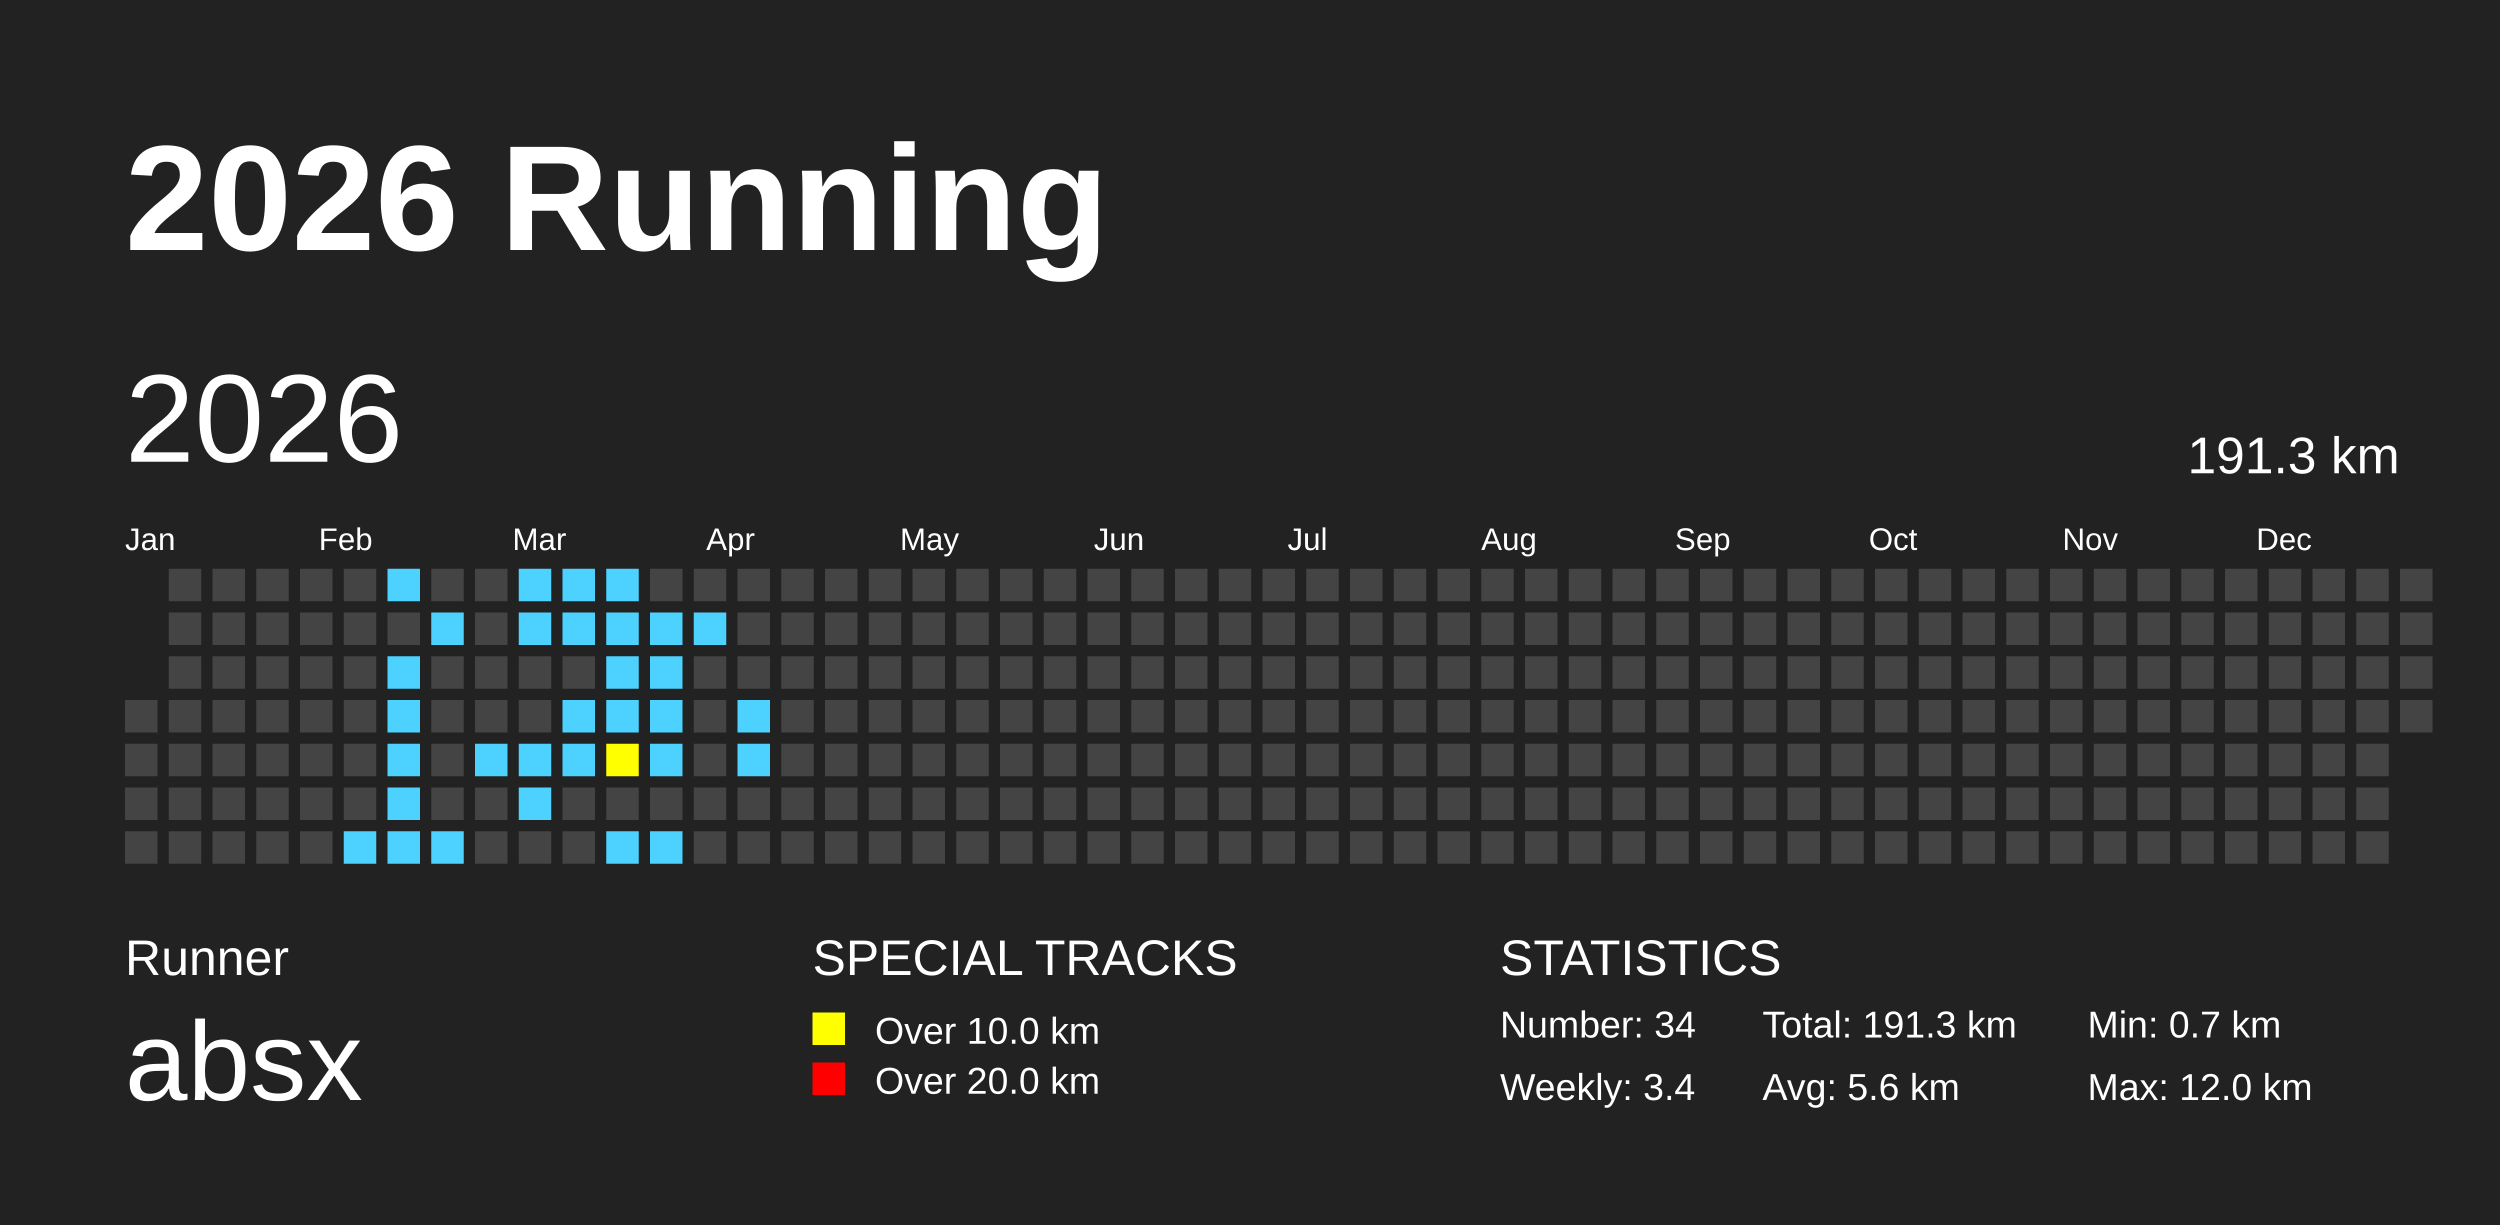
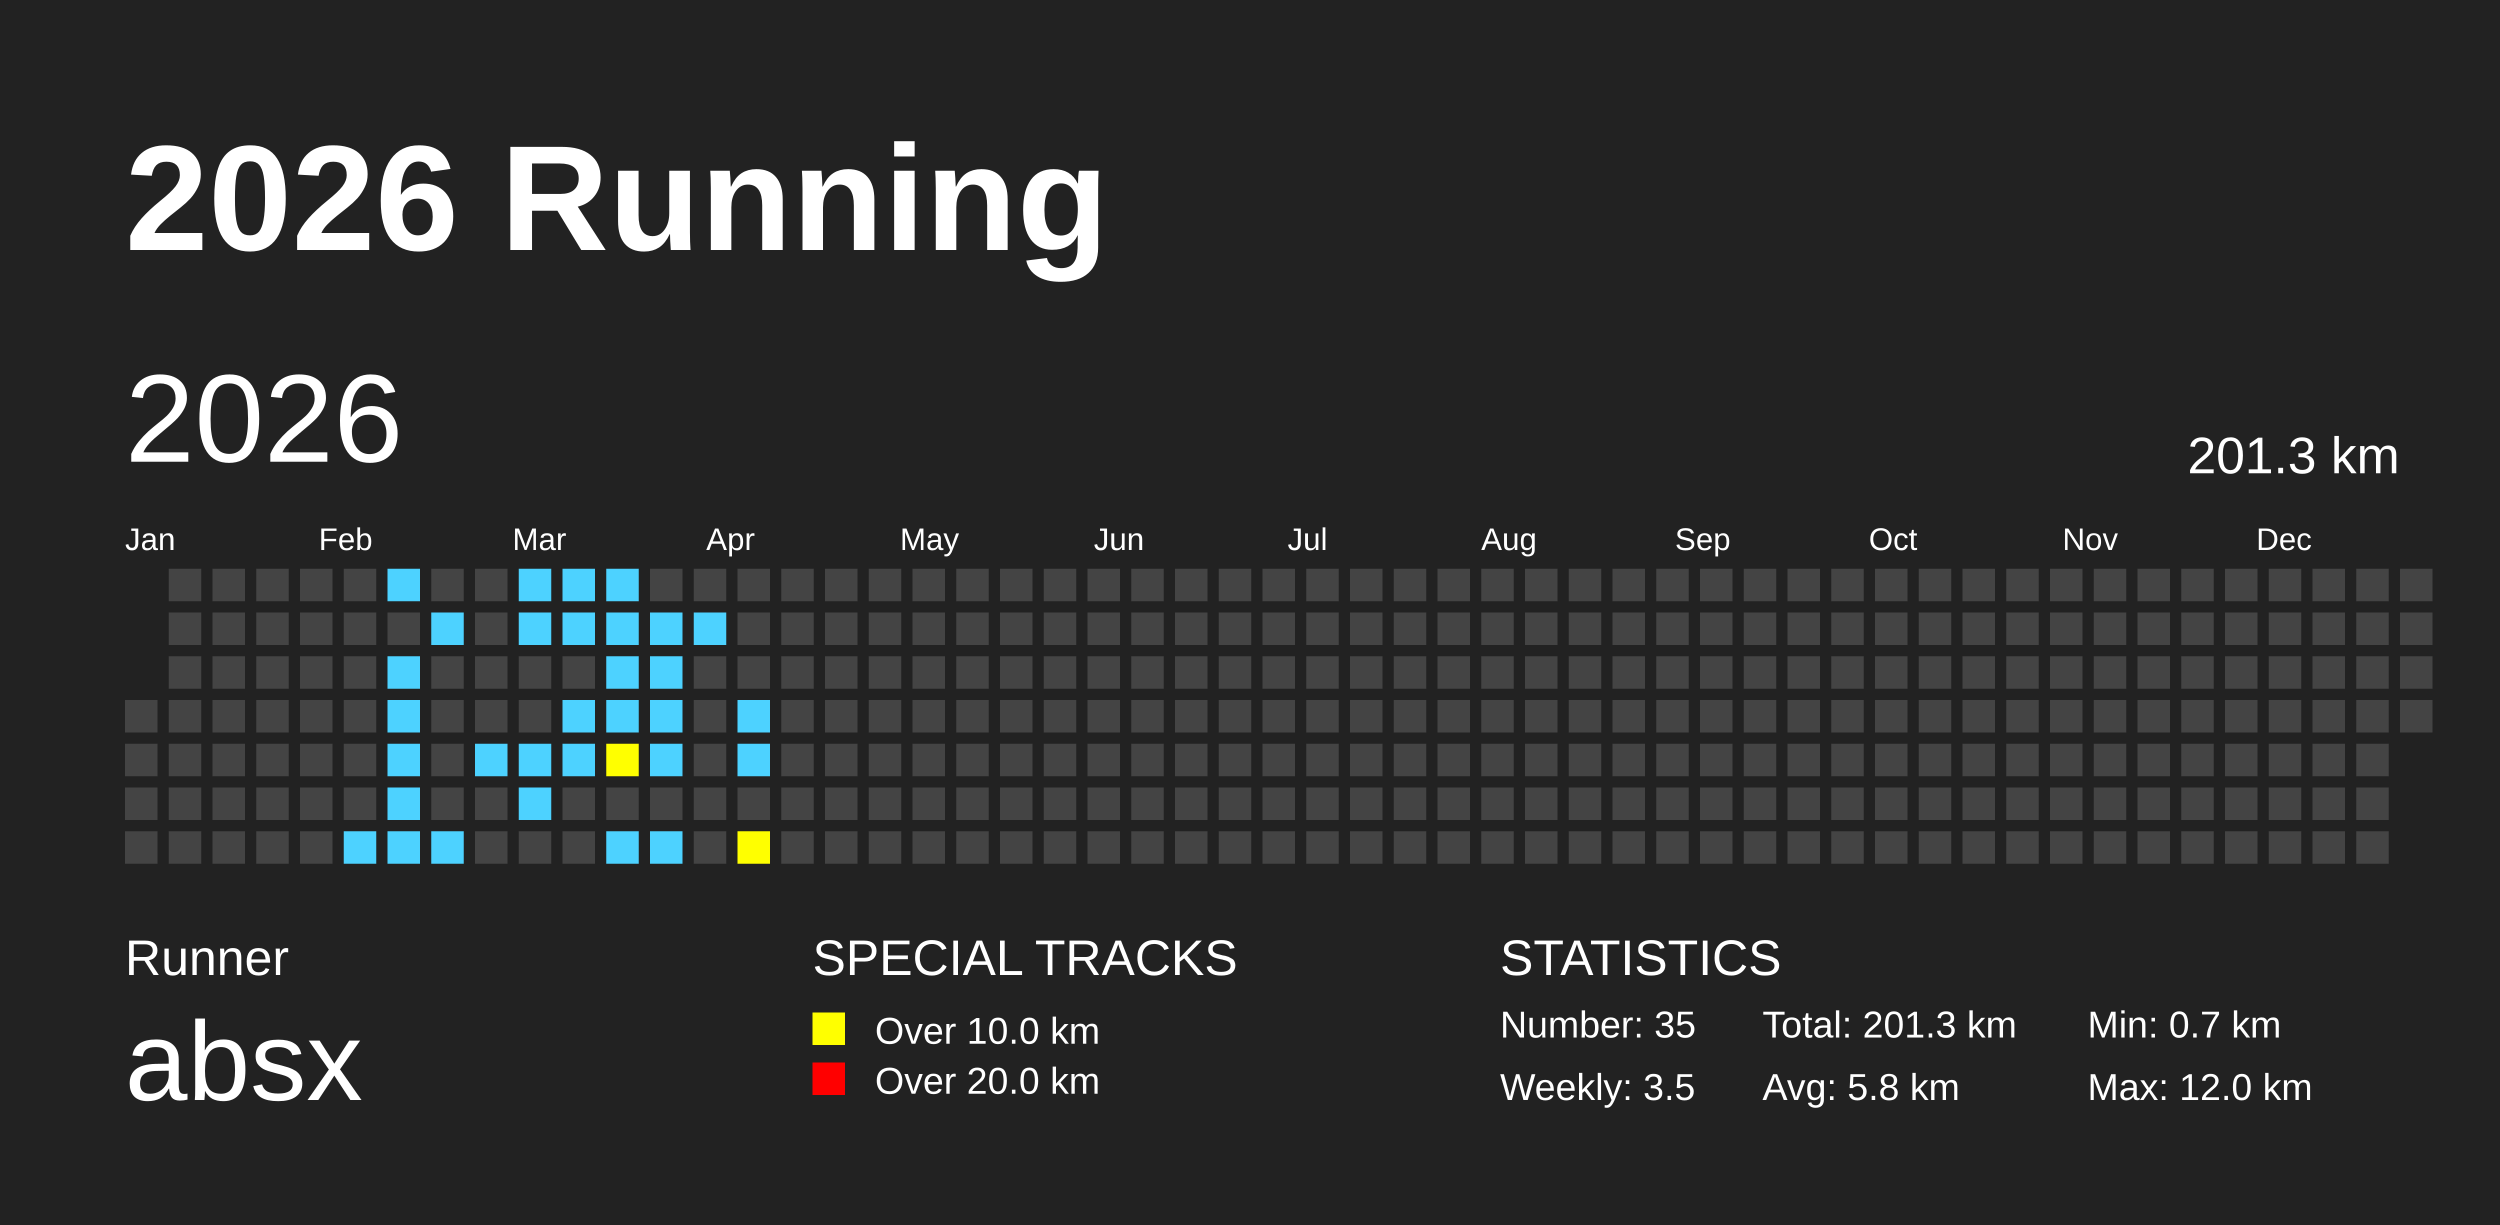
<svg xmlns="http://www.w3.org/2000/svg" baseProfile="full" height="98mm" version="1.1" viewBox="0,0,200,98" width="200mm">
  <defs />
  <rect fill="#222222" height="98" width="200" x="0" y="0" />
  <text fill="#FFFFFF" style="font-size:12px; font-family:Arial; font-weight:bold;" x="10" y="20">2026 Running</text>
  <text fill="#FFFFFF" style="font-size:4px; font-family:Arial" x="10" y="78">Runner</text>
  <text fill="#FFFFFF" style="font-size:9px; font-family:Arial" x="10" y="88">absx</text>
  <text fill="#FFFFFF" style="font-size:4px; font-family:Arial" x="65" y="78">SPECIAL TRACKS</text>
  <rect fill="yellow" height="2.6" width="2.6" x="65" y="81" />
  <text fill="#FFFFFF" style="font-size:3px; font-family:Arial" x="70" y="83.5">Over 10.0 km</text>
  <rect fill="red" height="2.6" width="2.6" x="65" y="85" />
  <text fill="#FFFFFF" style="font-size:3px; font-family:Arial" x="70" y="87.5">Over 20.0 km</text>
  <text fill="#FFFFFF" style="font-size:4px; font-family:Arial" x="120" y="78">STATISTICS</text>
-   <text fill="#FFFFFF" style="font-size:3px; font-family:Arial" x="120" y="83">Number: 34</text>
-   <text fill="#FFFFFF" style="font-size:3px; font-family:Arial" x="120" y="88">Weekly: 3.4</text>
-   <text fill="#FFFFFF" style="font-size:3px; font-family:Arial" x="141" y="83">Total: 191.3 km</text>
-   <text fill="#FFFFFF" style="font-size:3px; font-family:Arial" x="141" y="88">Avg: 5.6 km</text>
+   <text fill="#FFFFFF" style="font-size:3px; font-family:Arial" x="120" y="83">Number: 35</text>
+   <text fill="#FFFFFF" style="font-size:3px; font-family:Arial" x="120" y="88">Weekly: 3.5</text>
+   <text fill="#FFFFFF" style="font-size:3px; font-family:Arial" x="141" y="83">Total: 201.3 km</text>
+   <text fill="#FFFFFF" style="font-size:3px; font-family:Arial" x="141" y="88">Avg: 5.8 km</text>
  <text fill="#FFFFFF" style="font-size:3px; font-family:Arial" x="167" y="83">Min: 0.7 km</text>
  <text fill="#FFFFFF" style="font-size:3px; font-family:Arial" x="167" y="88">Max: 12.0 km</text>
  <text dominant-baseline="hanging" fill="#FFFFFF" style="font-size:10.0px; font-family:Arial;" x="10" y="30">2026</text>
-   <text dominant-baseline="hanging" fill="#FFFFFF" style="font-size:4.125px; font-family:Arial;" x="175" y="35">191.3 km</text>
+   <text dominant-baseline="hanging" fill="#FFFFFF" style="font-size:4.125px; font-family:Arial;" x="175" y="35">201.3 km</text>
  <text fill="#FFFFFF" style="font-size:2.5px; font-family:Arial" x="10.0" y="44">Jan</text>
  <text fill="#FFFFFF" style="font-size:2.5px; font-family:Arial" x="25.5" y="44">Feb</text>
  <text fill="#FFFFFF" style="font-size:2.5px; font-family:Arial" x="41.0" y="44">Mar</text>
  <text fill="#FFFFFF" style="font-size:2.5px; font-family:Arial" x="56.5" y="44">Apr</text>
  <text fill="#FFFFFF" style="font-size:2.5px; font-family:Arial" x="72.0" y="44">May</text>
  <text fill="#FFFFFF" style="font-size:2.5px; font-family:Arial" x="87.5" y="44">Jun</text>
  <text fill="#FFFFFF" style="font-size:2.5px; font-family:Arial" x="103.0" y="44">Jul</text>
  <text fill="#FFFFFF" style="font-size:2.5px; font-family:Arial" x="118.5" y="44">Aug</text>
  <text fill="#FFFFFF" style="font-size:2.5px; font-family:Arial" x="134.0" y="44">Sep</text>
  <text fill="#FFFFFF" style="font-size:2.5px; font-family:Arial" x="149.5" y="44">Oct</text>
  <text fill="#FFFFFF" style="font-size:2.5px; font-family:Arial" x="165.0" y="44">Nov</text>
  <text fill="#FFFFFF" style="font-size:2.5px; font-family:Arial" x="180.5" y="44">Dec</text>
  <rect fill="#444444" height="2.6" width="2.6" x="10.0" y="56.0" />
  <rect fill="#444444" height="2.6" width="2.6" x="10.0" y="59.5" />
  <rect fill="#444444" height="2.6" width="2.6" x="10.0" y="63.0" />
  <rect fill="#444444" height="2.6" width="2.6" x="10.0" y="66.5" />
  <rect fill="#444444" height="2.6" width="2.6" x="13.5" y="45.5" />
  <rect fill="#444444" height="2.6" width="2.6" x="13.5" y="49.0" />
  <rect fill="#444444" height="2.6" width="2.6" x="13.5" y="52.5" />
  <rect fill="#444444" height="2.6" width="2.6" x="13.5" y="56.0" />
  <rect fill="#444444" height="2.6" width="2.6" x="13.5" y="59.5" />
  <rect fill="#444444" height="2.6" width="2.6" x="13.5" y="63.0" />
  <rect fill="#444444" height="2.6" width="2.6" x="13.5" y="66.5" />
  <rect fill="#444444" height="2.6" width="2.6" x="17.0" y="45.5" />
  <rect fill="#444444" height="2.6" width="2.6" x="17.0" y="49.0" />
  <rect fill="#444444" height="2.6" width="2.6" x="17.0" y="52.5" />
  <rect fill="#444444" height="2.6" width="2.6" x="17.0" y="56.0" />
  <rect fill="#444444" height="2.6" width="2.6" x="17.0" y="59.5" />
  <rect fill="#444444" height="2.6" width="2.6" x="17.0" y="63.0" />
  <rect fill="#444444" height="2.6" width="2.6" x="17.0" y="66.5" />
  <rect fill="#444444" height="2.6" width="2.6" x="20.5" y="45.5" />
  <rect fill="#444444" height="2.6" width="2.6" x="20.5" y="49.0" />
  <rect fill="#444444" height="2.6" width="2.6" x="20.5" y="52.5" />
  <rect fill="#444444" height="2.6" width="2.6" x="20.5" y="56.0" />
  <rect fill="#444444" height="2.6" width="2.6" x="20.5" y="59.5" />
  <rect fill="#444444" height="2.6" width="2.6" x="20.5" y="63.0" />
  <rect fill="#444444" height="2.6" width="2.6" x="20.5" y="66.5" />
  <rect fill="#444444" height="2.6" width="2.6" x="24.0" y="45.5" />
  <rect fill="#444444" height="2.6" width="2.6" x="24.0" y="49.0" />
  <rect fill="#444444" height="2.6" width="2.6" x="24.0" y="52.5" />
  <rect fill="#444444" height="2.6" width="2.6" x="24.0" y="56.0" />
  <rect fill="#444444" height="2.6" width="2.6" x="24.0" y="59.5" />
  <rect fill="#444444" height="2.6" width="2.6" x="24.0" y="63.0" />
  <rect fill="#444444" height="2.6" width="2.6" x="24.0" y="66.5" />
  <rect fill="#444444" height="2.6" width="2.6" x="27.5" y="45.5" />
  <rect fill="#444444" height="2.6" width="2.6" x="27.5" y="49.0" />
  <rect fill="#444444" height="2.6" width="2.6" x="27.5" y="52.5" />
  <rect fill="#444444" height="2.6" width="2.6" x="27.5" y="56.0" />
  <rect fill="#444444" height="2.6" width="2.6" x="27.5" y="59.5" />
  <rect fill="#444444" height="2.6" width="2.6" x="27.5" y="63.0" />
  <rect fill="#4DD2FF" height="2.6" width="2.6" x="27.5" y="66.5" />
  <rect fill="#4DD2FF" height="2.6" width="2.6" x="31.0" y="45.5" />
  <rect fill="#444444" height="2.6" width="2.6" x="31.0" y="49.0" />
  <rect fill="#4DD2FF" height="2.6" width="2.6" x="31.0" y="52.5" />
  <rect fill="#4DD2FF" height="2.6" width="2.6" x="31.0" y="56.0" />
  <rect fill="#4DD2FF" height="2.6" width="2.6" x="31.0" y="59.5" />
  <rect fill="#4DD2FF" height="2.6" width="2.6" x="31.0" y="63.0" />
  <rect fill="#4DD2FF" height="2.6" width="2.6" x="31.0" y="66.5" />
  <rect fill="#444444" height="2.6" width="2.6" x="34.5" y="45.5" />
  <rect fill="#4DD2FF" height="2.6" width="2.6" x="34.5" y="49.0" />
  <rect fill="#444444" height="2.6" width="2.6" x="34.5" y="52.5" />
  <rect fill="#444444" height="2.6" width="2.6" x="34.5" y="56.0" />
  <rect fill="#444444" height="2.6" width="2.6" x="34.5" y="59.5" />
  <rect fill="#444444" height="2.6" width="2.6" x="34.5" y="63.0" />
  <rect fill="#4DD2FF" height="2.6" width="2.6" x="34.5" y="66.5" />
  <rect fill="#444444" height="2.6" width="2.6" x="38.0" y="45.5" />
  <rect fill="#444444" height="2.6" width="2.6" x="38.0" y="49.0" />
  <rect fill="#444444" height="2.6" width="2.6" x="38.0" y="52.5" />
  <rect fill="#444444" height="2.6" width="2.6" x="38.0" y="56.0" />
  <rect fill="#4DD2FF" height="2.6" width="2.6" x="38.0" y="59.5" />
  <rect fill="#444444" height="2.6" width="2.6" x="38.0" y="63.0" />
  <rect fill="#444444" height="2.6" width="2.6" x="38.0" y="66.5" />
  <rect fill="#4DD2FF" height="2.6" width="2.6" x="41.5" y="45.5" />
  <rect fill="#4DD2FF" height="2.6" width="2.6" x="41.5" y="49.0" />
  <rect fill="#444444" height="2.6" width="2.6" x="41.5" y="52.5" />
  <rect fill="#444444" height="2.6" width="2.6" x="41.5" y="56.0" />
  <rect fill="#4DD2FF" height="2.6" width="2.6" x="41.5" y="59.5" />
  <rect fill="#4DD2FF" height="2.6" width="2.6" x="41.5" y="63.0" />
  <rect fill="#444444" height="2.6" width="2.6" x="41.5" y="66.5" />
  <rect fill="#4DD2FF" height="2.6" width="2.6" x="45.0" y="45.5" />
  <rect fill="#4DD2FF" height="2.6" width="2.6" x="45.0" y="49.0" />
  <rect fill="#444444" height="2.6" width="2.6" x="45.0" y="52.5" />
  <rect fill="#4DD2FF" height="2.6" width="2.6" x="45.0" y="56.0" />
  <rect fill="#4DD2FF" height="2.6" width="2.6" x="45.0" y="59.5" />
  <rect fill="#444444" height="2.6" width="2.6" x="45.0" y="63.0" />
  <rect fill="#444444" height="2.6" width="2.6" x="45.0" y="66.5" />
  <rect fill="#4DD2FF" height="2.6" width="2.6" x="48.5" y="45.5" />
  <rect fill="#4DD2FF" height="2.6" width="2.6" x="48.5" y="49.0" />
  <rect fill="#4DD2FF" height="2.6" width="2.6" x="48.5" y="52.5" />
  <rect fill="#4DD2FF" height="2.6" width="2.6" x="48.5" y="56.0" />
  <rect fill="yellow" height="2.6" width="2.6" x="48.5" y="59.5" />
  <rect fill="#444444" height="2.6" width="2.6" x="48.5" y="63.0" />
  <rect fill="#4DD2FF" height="2.6" width="2.6" x="48.5" y="66.5" />
  <rect fill="#444444" height="2.6" width="2.6" x="52.0" y="45.5" />
  <rect fill="#4DD2FF" height="2.6" width="2.6" x="52.0" y="49.0" />
  <rect fill="#4DD2FF" height="2.6" width="2.6" x="52.0" y="52.5" />
  <rect fill="#4DD2FF" height="2.6" width="2.6" x="52.0" y="56.0" />
  <rect fill="#4DD2FF" height="2.6" width="2.6" x="52.0" y="59.5" />
  <rect fill="#444444" height="2.6" width="2.6" x="52.0" y="63.0" />
  <rect fill="#4DD2FF" height="2.6" width="2.6" x="52.0" y="66.5" />
  <rect fill="#444444" height="2.6" width="2.6" x="55.5" y="45.5" />
  <rect fill="#4DD2FF" height="2.6" width="2.6" x="55.5" y="49.0" />
  <rect fill="#444444" height="2.6" width="2.6" x="55.5" y="52.5" />
  <rect fill="#444444" height="2.6" width="2.6" x="55.5" y="56.0" />
  <rect fill="#444444" height="2.6" width="2.6" x="55.5" y="59.5" />
  <rect fill="#444444" height="2.6" width="2.6" x="55.5" y="63.0" />
  <rect fill="#444444" height="2.6" width="2.6" x="55.5" y="66.5" />
  <rect fill="#444444" height="2.6" width="2.6" x="59.0" y="45.5" />
  <rect fill="#444444" height="2.6" width="2.6" x="59.0" y="49.0" />
  <rect fill="#444444" height="2.6" width="2.6" x="59.0" y="52.5" />
  <rect fill="#4DD2FF" height="2.6" width="2.6" x="59.0" y="56.0" />
  <rect fill="#4DD2FF" height="2.6" width="2.6" x="59.0" y="59.5" />
  <rect fill="#444444" height="2.6" width="2.6" x="59.0" y="63.0" />
-   <rect fill="#444444" height="2.6" width="2.6" x="59.0" y="66.5" />
+   <rect fill="yellow" height="2.6" width="2.6" x="59.0" y="66.5" />
  <rect fill="#444444" height="2.6" width="2.6" x="62.5" y="45.5" />
  <rect fill="#444444" height="2.6" width="2.6" x="62.5" y="49.0" />
  <rect fill="#444444" height="2.6" width="2.6" x="62.5" y="52.5" />
  <rect fill="#444444" height="2.6" width="2.6" x="62.5" y="56.0" />
  <rect fill="#444444" height="2.6" width="2.6" x="62.5" y="59.5" />
  <rect fill="#444444" height="2.6" width="2.6" x="62.5" y="63.0" />
  <rect fill="#444444" height="2.6" width="2.6" x="62.5" y="66.5" />
  <rect fill="#444444" height="2.6" width="2.6" x="66.0" y="45.5" />
  <rect fill="#444444" height="2.6" width="2.6" x="66.0" y="49.0" />
  <rect fill="#444444" height="2.6" width="2.6" x="66.0" y="52.5" />
  <rect fill="#444444" height="2.6" width="2.6" x="66.0" y="56.0" />
  <rect fill="#444444" height="2.6" width="2.6" x="66.0" y="59.5" />
  <rect fill="#444444" height="2.6" width="2.6" x="66.0" y="63.0" />
  <rect fill="#444444" height="2.6" width="2.6" x="66.0" y="66.5" />
  <rect fill="#444444" height="2.6" width="2.6" x="69.5" y="45.5" />
  <rect fill="#444444" height="2.6" width="2.6" x="69.5" y="49.0" />
  <rect fill="#444444" height="2.6" width="2.6" x="69.5" y="52.5" />
  <rect fill="#444444" height="2.6" width="2.6" x="69.5" y="56.0" />
  <rect fill="#444444" height="2.6" width="2.6" x="69.5" y="59.5" />
  <rect fill="#444444" height="2.6" width="2.6" x="69.5" y="63.0" />
  <rect fill="#444444" height="2.6" width="2.6" x="69.5" y="66.5" />
  <rect fill="#444444" height="2.6" width="2.6" x="73.0" y="45.5" />
  <rect fill="#444444" height="2.6" width="2.6" x="73.0" y="49.0" />
  <rect fill="#444444" height="2.6" width="2.6" x="73.0" y="52.5" />
  <rect fill="#444444" height="2.6" width="2.6" x="73.0" y="56.0" />
  <rect fill="#444444" height="2.6" width="2.6" x="73.0" y="59.5" />
  <rect fill="#444444" height="2.6" width="2.6" x="73.0" y="63.0" />
  <rect fill="#444444" height="2.6" width="2.6" x="73.0" y="66.5" />
  <rect fill="#444444" height="2.6" width="2.6" x="76.5" y="45.5" />
  <rect fill="#444444" height="2.6" width="2.6" x="76.5" y="49.0" />
  <rect fill="#444444" height="2.6" width="2.6" x="76.5" y="52.5" />
  <rect fill="#444444" height="2.6" width="2.6" x="76.5" y="56.0" />
  <rect fill="#444444" height="2.6" width="2.6" x="76.5" y="59.5" />
  <rect fill="#444444" height="2.6" width="2.6" x="76.5" y="63.0" />
  <rect fill="#444444" height="2.6" width="2.6" x="76.5" y="66.5" />
  <rect fill="#444444" height="2.6" width="2.6" x="80.0" y="45.5" />
  <rect fill="#444444" height="2.6" width="2.6" x="80.0" y="49.0" />
  <rect fill="#444444" height="2.6" width="2.6" x="80.0" y="52.5" />
  <rect fill="#444444" height="2.6" width="2.6" x="80.0" y="56.0" />
  <rect fill="#444444" height="2.6" width="2.6" x="80.0" y="59.5" />
  <rect fill="#444444" height="2.6" width="2.6" x="80.0" y="63.0" />
  <rect fill="#444444" height="2.6" width="2.6" x="80.0" y="66.5" />
  <rect fill="#444444" height="2.6" width="2.6" x="83.5" y="45.5" />
  <rect fill="#444444" height="2.6" width="2.6" x="83.5" y="49.0" />
  <rect fill="#444444" height="2.6" width="2.6" x="83.5" y="52.5" />
  <rect fill="#444444" height="2.6" width="2.6" x="83.5" y="56.0" />
  <rect fill="#444444" height="2.6" width="2.6" x="83.5" y="59.5" />
  <rect fill="#444444" height="2.6" width="2.6" x="83.5" y="63.0" />
  <rect fill="#444444" height="2.6" width="2.6" x="83.5" y="66.5" />
  <rect fill="#444444" height="2.6" width="2.6" x="87.0" y="45.5" />
  <rect fill="#444444" height="2.6" width="2.6" x="87.0" y="49.0" />
  <rect fill="#444444" height="2.6" width="2.6" x="87.0" y="52.5" />
  <rect fill="#444444" height="2.6" width="2.6" x="87.0" y="56.0" />
  <rect fill="#444444" height="2.6" width="2.6" x="87.0" y="59.5" />
  <rect fill="#444444" height="2.6" width="2.6" x="87.0" y="63.0" />
  <rect fill="#444444" height="2.6" width="2.6" x="87.0" y="66.5" />
  <rect fill="#444444" height="2.6" width="2.6" x="90.5" y="45.5" />
  <rect fill="#444444" height="2.6" width="2.6" x="90.5" y="49.0" />
  <rect fill="#444444" height="2.6" width="2.6" x="90.5" y="52.5" />
  <rect fill="#444444" height="2.6" width="2.6" x="90.5" y="56.0" />
  <rect fill="#444444" height="2.6" width="2.6" x="90.5" y="59.5" />
  <rect fill="#444444" height="2.6" width="2.6" x="90.5" y="63.0" />
  <rect fill="#444444" height="2.6" width="2.6" x="90.5" y="66.5" />
  <rect fill="#444444" height="2.6" width="2.6" x="94.0" y="45.5" />
  <rect fill="#444444" height="2.6" width="2.6" x="94.0" y="49.0" />
  <rect fill="#444444" height="2.6" width="2.6" x="94.0" y="52.5" />
  <rect fill="#444444" height="2.6" width="2.6" x="94.0" y="56.0" />
  <rect fill="#444444" height="2.6" width="2.6" x="94.0" y="59.5" />
  <rect fill="#444444" height="2.6" width="2.6" x="94.0" y="63.0" />
  <rect fill="#444444" height="2.6" width="2.6" x="94.0" y="66.5" />
  <rect fill="#444444" height="2.6" width="2.6" x="97.5" y="45.5" />
  <rect fill="#444444" height="2.6" width="2.6" x="97.5" y="49.0" />
  <rect fill="#444444" height="2.6" width="2.6" x="97.5" y="52.5" />
  <rect fill="#444444" height="2.6" width="2.6" x="97.5" y="56.0" />
  <rect fill="#444444" height="2.6" width="2.6" x="97.5" y="59.5" />
  <rect fill="#444444" height="2.6" width="2.6" x="97.5" y="63.0" />
  <rect fill="#444444" height="2.6" width="2.6" x="97.5" y="66.5" />
  <rect fill="#444444" height="2.6" width="2.6" x="101.0" y="45.5" />
  <rect fill="#444444" height="2.6" width="2.6" x="101.0" y="49.0" />
  <rect fill="#444444" height="2.6" width="2.6" x="101.0" y="52.5" />
  <rect fill="#444444" height="2.6" width="2.6" x="101.0" y="56.0" />
  <rect fill="#444444" height="2.6" width="2.6" x="101.0" y="59.5" />
  <rect fill="#444444" height="2.6" width="2.6" x="101.0" y="63.0" />
  <rect fill="#444444" height="2.6" width="2.6" x="101.0" y="66.5" />
  <rect fill="#444444" height="2.6" width="2.6" x="104.5" y="45.5" />
  <rect fill="#444444" height="2.6" width="2.6" x="104.5" y="49.0" />
  <rect fill="#444444" height="2.6" width="2.6" x="104.5" y="52.5" />
  <rect fill="#444444" height="2.6" width="2.6" x="104.5" y="56.0" />
  <rect fill="#444444" height="2.6" width="2.6" x="104.5" y="59.5" />
  <rect fill="#444444" height="2.6" width="2.6" x="104.5" y="63.0" />
  <rect fill="#444444" height="2.6" width="2.6" x="104.5" y="66.5" />
  <rect fill="#444444" height="2.6" width="2.6" x="108.0" y="45.5" />
  <rect fill="#444444" height="2.6" width="2.6" x="108.0" y="49.0" />
  <rect fill="#444444" height="2.6" width="2.6" x="108.0" y="52.5" />
  <rect fill="#444444" height="2.6" width="2.6" x="108.0" y="56.0" />
  <rect fill="#444444" height="2.6" width="2.6" x="108.0" y="59.5" />
  <rect fill="#444444" height="2.6" width="2.6" x="108.0" y="63.0" />
  <rect fill="#444444" height="2.6" width="2.6" x="108.0" y="66.5" />
  <rect fill="#444444" height="2.6" width="2.6" x="111.5" y="45.5" />
  <rect fill="#444444" height="2.6" width="2.6" x="111.5" y="49.0" />
  <rect fill="#444444" height="2.6" width="2.6" x="111.5" y="52.5" />
  <rect fill="#444444" height="2.6" width="2.6" x="111.5" y="56.0" />
  <rect fill="#444444" height="2.6" width="2.6" x="111.5" y="59.5" />
  <rect fill="#444444" height="2.6" width="2.6" x="111.5" y="63.0" />
  <rect fill="#444444" height="2.6" width="2.6" x="111.5" y="66.5" />
  <rect fill="#444444" height="2.6" width="2.6" x="115.0" y="45.5" />
  <rect fill="#444444" height="2.6" width="2.6" x="115.0" y="49.0" />
  <rect fill="#444444" height="2.6" width="2.6" x="115.0" y="52.5" />
  <rect fill="#444444" height="2.6" width="2.6" x="115.0" y="56.0" />
  <rect fill="#444444" height="2.6" width="2.6" x="115.0" y="59.5" />
  <rect fill="#444444" height="2.6" width="2.6" x="115.0" y="63.0" />
  <rect fill="#444444" height="2.6" width="2.6" x="115.0" y="66.5" />
  <rect fill="#444444" height="2.6" width="2.6" x="118.5" y="45.5" />
  <rect fill="#444444" height="2.6" width="2.6" x="118.5" y="49.0" />
  <rect fill="#444444" height="2.6" width="2.6" x="118.5" y="52.5" />
  <rect fill="#444444" height="2.6" width="2.6" x="118.5" y="56.0" />
  <rect fill="#444444" height="2.6" width="2.6" x="118.5" y="59.5" />
  <rect fill="#444444" height="2.6" width="2.6" x="118.5" y="63.0" />
  <rect fill="#444444" height="2.6" width="2.6" x="118.5" y="66.5" />
  <rect fill="#444444" height="2.6" width="2.6" x="122.0" y="45.5" />
  <rect fill="#444444" height="2.6" width="2.6" x="122.0" y="49.0" />
  <rect fill="#444444" height="2.6" width="2.6" x="122.0" y="52.5" />
  <rect fill="#444444" height="2.6" width="2.6" x="122.0" y="56.0" />
  <rect fill="#444444" height="2.6" width="2.6" x="122.0" y="59.5" />
  <rect fill="#444444" height="2.6" width="2.6" x="122.0" y="63.0" />
  <rect fill="#444444" height="2.6" width="2.6" x="122.0" y="66.5" />
  <rect fill="#444444" height="2.6" width="2.6" x="125.5" y="45.5" />
  <rect fill="#444444" height="2.6" width="2.6" x="125.5" y="49.0" />
  <rect fill="#444444" height="2.6" width="2.6" x="125.5" y="52.5" />
  <rect fill="#444444" height="2.6" width="2.6" x="125.5" y="56.0" />
  <rect fill="#444444" height="2.6" width="2.6" x="125.5" y="59.5" />
  <rect fill="#444444" height="2.6" width="2.6" x="125.5" y="63.0" />
  <rect fill="#444444" height="2.6" width="2.6" x="125.5" y="66.5" />
  <rect fill="#444444" height="2.6" width="2.6" x="129.0" y="45.5" />
  <rect fill="#444444" height="2.6" width="2.6" x="129.0" y="49.0" />
  <rect fill="#444444" height="2.6" width="2.6" x="129.0" y="52.5" />
  <rect fill="#444444" height="2.6" width="2.6" x="129.0" y="56.0" />
  <rect fill="#444444" height="2.6" width="2.6" x="129.0" y="59.5" />
  <rect fill="#444444" height="2.6" width="2.6" x="129.0" y="63.0" />
  <rect fill="#444444" height="2.6" width="2.6" x="129.0" y="66.5" />
  <rect fill="#444444" height="2.6" width="2.6" x="132.5" y="45.5" />
  <rect fill="#444444" height="2.6" width="2.6" x="132.5" y="49.0" />
  <rect fill="#444444" height="2.6" width="2.6" x="132.5" y="52.5" />
  <rect fill="#444444" height="2.6" width="2.6" x="132.5" y="56.0" />
  <rect fill="#444444" height="2.6" width="2.6" x="132.5" y="59.5" />
  <rect fill="#444444" height="2.6" width="2.6" x="132.5" y="63.0" />
  <rect fill="#444444" height="2.6" width="2.6" x="132.5" y="66.5" />
  <rect fill="#444444" height="2.6" width="2.6" x="136.0" y="45.5" />
  <rect fill="#444444" height="2.6" width="2.6" x="136.0" y="49.0" />
  <rect fill="#444444" height="2.6" width="2.6" x="136.0" y="52.5" />
  <rect fill="#444444" height="2.6" width="2.6" x="136.0" y="56.0" />
  <rect fill="#444444" height="2.6" width="2.6" x="136.0" y="59.5" />
  <rect fill="#444444" height="2.6" width="2.6" x="136.0" y="63.0" />
  <rect fill="#444444" height="2.6" width="2.6" x="136.0" y="66.5" />
  <rect fill="#444444" height="2.6" width="2.6" x="139.5" y="45.5" />
  <rect fill="#444444" height="2.6" width="2.6" x="139.5" y="49.0" />
  <rect fill="#444444" height="2.6" width="2.6" x="139.5" y="52.5" />
  <rect fill="#444444" height="2.6" width="2.6" x="139.5" y="56.0" />
  <rect fill="#444444" height="2.6" width="2.6" x="139.5" y="59.5" />
  <rect fill="#444444" height="2.6" width="2.6" x="139.5" y="63.0" />
  <rect fill="#444444" height="2.6" width="2.6" x="139.5" y="66.5" />
  <rect fill="#444444" height="2.6" width="2.6" x="143.0" y="45.5" />
  <rect fill="#444444" height="2.6" width="2.6" x="143.0" y="49.0" />
  <rect fill="#444444" height="2.6" width="2.6" x="143.0" y="52.5" />
  <rect fill="#444444" height="2.6" width="2.6" x="143.0" y="56.0" />
  <rect fill="#444444" height="2.6" width="2.6" x="143.0" y="59.5" />
  <rect fill="#444444" height="2.6" width="2.6" x="143.0" y="63.0" />
  <rect fill="#444444" height="2.6" width="2.6" x="143.0" y="66.5" />
  <rect fill="#444444" height="2.6" width="2.6" x="146.5" y="45.5" />
  <rect fill="#444444" height="2.6" width="2.6" x="146.5" y="49.0" />
  <rect fill="#444444" height="2.6" width="2.6" x="146.5" y="52.5" />
  <rect fill="#444444" height="2.6" width="2.6" x="146.5" y="56.0" />
  <rect fill="#444444" height="2.6" width="2.6" x="146.5" y="59.5" />
  <rect fill="#444444" height="2.6" width="2.6" x="146.5" y="63.0" />
  <rect fill="#444444" height="2.6" width="2.6" x="146.5" y="66.5" />
  <rect fill="#444444" height="2.6" width="2.6" x="150.0" y="45.5" />
  <rect fill="#444444" height="2.6" width="2.6" x="150.0" y="49.0" />
  <rect fill="#444444" height="2.6" width="2.6" x="150.0" y="52.5" />
  <rect fill="#444444" height="2.6" width="2.6" x="150.0" y="56.0" />
  <rect fill="#444444" height="2.6" width="2.6" x="150.0" y="59.5" />
  <rect fill="#444444" height="2.6" width="2.6" x="150.0" y="63.0" />
  <rect fill="#444444" height="2.6" width="2.6" x="150.0" y="66.5" />
  <rect fill="#444444" height="2.6" width="2.6" x="153.5" y="45.5" />
  <rect fill="#444444" height="2.6" width="2.6" x="153.5" y="49.0" />
  <rect fill="#444444" height="2.6" width="2.6" x="153.5" y="52.5" />
  <rect fill="#444444" height="2.6" width="2.6" x="153.5" y="56.0" />
  <rect fill="#444444" height="2.6" width="2.6" x="153.5" y="59.5" />
  <rect fill="#444444" height="2.6" width="2.6" x="153.5" y="63.0" />
  <rect fill="#444444" height="2.6" width="2.6" x="153.5" y="66.5" />
  <rect fill="#444444" height="2.6" width="2.6" x="157.0" y="45.5" />
  <rect fill="#444444" height="2.6" width="2.6" x="157.0" y="49.0" />
  <rect fill="#444444" height="2.6" width="2.6" x="157.0" y="52.5" />
  <rect fill="#444444" height="2.6" width="2.6" x="157.0" y="56.0" />
  <rect fill="#444444" height="2.6" width="2.6" x="157.0" y="59.5" />
  <rect fill="#444444" height="2.6" width="2.6" x="157.0" y="63.0" />
  <rect fill="#444444" height="2.6" width="2.6" x="157.0" y="66.5" />
  <rect fill="#444444" height="2.6" width="2.6" x="160.5" y="45.5" />
  <rect fill="#444444" height="2.6" width="2.6" x="160.5" y="49.0" />
  <rect fill="#444444" height="2.6" width="2.6" x="160.5" y="52.5" />
  <rect fill="#444444" height="2.6" width="2.6" x="160.5" y="56.0" />
  <rect fill="#444444" height="2.6" width="2.6" x="160.5" y="59.5" />
  <rect fill="#444444" height="2.6" width="2.6" x="160.5" y="63.0" />
  <rect fill="#444444" height="2.6" width="2.6" x="160.5" y="66.5" />
  <rect fill="#444444" height="2.6" width="2.6" x="164.0" y="45.5" />
  <rect fill="#444444" height="2.6" width="2.6" x="164.0" y="49.0" />
  <rect fill="#444444" height="2.6" width="2.6" x="164.0" y="52.5" />
  <rect fill="#444444" height="2.6" width="2.6" x="164.0" y="56.0" />
  <rect fill="#444444" height="2.6" width="2.6" x="164.0" y="59.5" />
  <rect fill="#444444" height="2.6" width="2.6" x="164.0" y="63.0" />
  <rect fill="#444444" height="2.6" width="2.6" x="164.0" y="66.5" />
  <rect fill="#444444" height="2.6" width="2.6" x="167.5" y="45.5" />
  <rect fill="#444444" height="2.6" width="2.6" x="167.5" y="49.0" />
  <rect fill="#444444" height="2.6" width="2.6" x="167.5" y="52.5" />
  <rect fill="#444444" height="2.6" width="2.6" x="167.5" y="56.0" />
  <rect fill="#444444" height="2.6" width="2.6" x="167.5" y="59.5" />
  <rect fill="#444444" height="2.6" width="2.6" x="167.5" y="63.0" />
  <rect fill="#444444" height="2.6" width="2.6" x="167.5" y="66.5" />
  <rect fill="#444444" height="2.6" width="2.6" x="171.0" y="45.5" />
  <rect fill="#444444" height="2.6" width="2.6" x="171.0" y="49.0" />
  <rect fill="#444444" height="2.6" width="2.6" x="171.0" y="52.5" />
  <rect fill="#444444" height="2.6" width="2.6" x="171.0" y="56.0" />
  <rect fill="#444444" height="2.6" width="2.6" x="171.0" y="59.5" />
  <rect fill="#444444" height="2.6" width="2.6" x="171.0" y="63.0" />
  <rect fill="#444444" height="2.6" width="2.6" x="171.0" y="66.5" />
  <rect fill="#444444" height="2.6" width="2.6" x="174.5" y="45.5" />
  <rect fill="#444444" height="2.6" width="2.6" x="174.5" y="49.0" />
  <rect fill="#444444" height="2.6" width="2.6" x="174.5" y="52.5" />
  <rect fill="#444444" height="2.6" width="2.6" x="174.5" y="56.0" />
  <rect fill="#444444" height="2.6" width="2.6" x="174.5" y="59.5" />
  <rect fill="#444444" height="2.6" width="2.6" x="174.5" y="63.0" />
  <rect fill="#444444" height="2.6" width="2.6" x="174.5" y="66.5" />
  <rect fill="#444444" height="2.6" width="2.6" x="178.0" y="45.5" />
  <rect fill="#444444" height="2.6" width="2.6" x="178.0" y="49.0" />
  <rect fill="#444444" height="2.6" width="2.6" x="178.0" y="52.5" />
  <rect fill="#444444" height="2.6" width="2.6" x="178.0" y="56.0" />
  <rect fill="#444444" height="2.6" width="2.6" x="178.0" y="59.5" />
  <rect fill="#444444" height="2.6" width="2.6" x="178.0" y="63.0" />
  <rect fill="#444444" height="2.6" width="2.6" x="178.0" y="66.5" />
  <rect fill="#444444" height="2.6" width="2.6" x="181.5" y="45.5" />
  <rect fill="#444444" height="2.6" width="2.6" x="181.5" y="49.0" />
  <rect fill="#444444" height="2.6" width="2.6" x="181.5" y="52.5" />
  <rect fill="#444444" height="2.6" width="2.6" x="181.5" y="56.0" />
  <rect fill="#444444" height="2.6" width="2.6" x="181.5" y="59.5" />
  <rect fill="#444444" height="2.6" width="2.6" x="181.5" y="63.0" />
  <rect fill="#444444" height="2.6" width="2.6" x="181.5" y="66.5" />
  <rect fill="#444444" height="2.6" width="2.6" x="185.0" y="45.5" />
  <rect fill="#444444" height="2.6" width="2.6" x="185.0" y="49.0" />
  <rect fill="#444444" height="2.6" width="2.6" x="185.0" y="52.5" />
  <rect fill="#444444" height="2.6" width="2.6" x="185.0" y="56.0" />
  <rect fill="#444444" height="2.6" width="2.6" x="185.0" y="59.5" />
  <rect fill="#444444" height="2.6" width="2.6" x="185.0" y="63.0" />
  <rect fill="#444444" height="2.6" width="2.6" x="185.0" y="66.5" />
  <rect fill="#444444" height="2.6" width="2.6" x="188.5" y="45.5" />
  <rect fill="#444444" height="2.6" width="2.6" x="188.5" y="49.0" />
  <rect fill="#444444" height="2.6" width="2.6" x="188.5" y="52.5" />
  <rect fill="#444444" height="2.6" width="2.6" x="188.5" y="56.0" />
  <rect fill="#444444" height="2.6" width="2.6" x="188.5" y="59.5" />
  <rect fill="#444444" height="2.6" width="2.6" x="188.5" y="63.0" />
  <rect fill="#444444" height="2.6" width="2.6" x="188.5" y="66.5" />
  <rect fill="#444444" height="2.6" width="2.6" x="192.0" y="45.5" />
  <rect fill="#444444" height="2.6" width="2.6" x="192.0" y="49.0" />
  <rect fill="#444444" height="2.6" width="2.6" x="192.0" y="52.5" />
  <rect fill="#444444" height="2.6" width="2.6" x="192.0" y="56.0" />
</svg>
